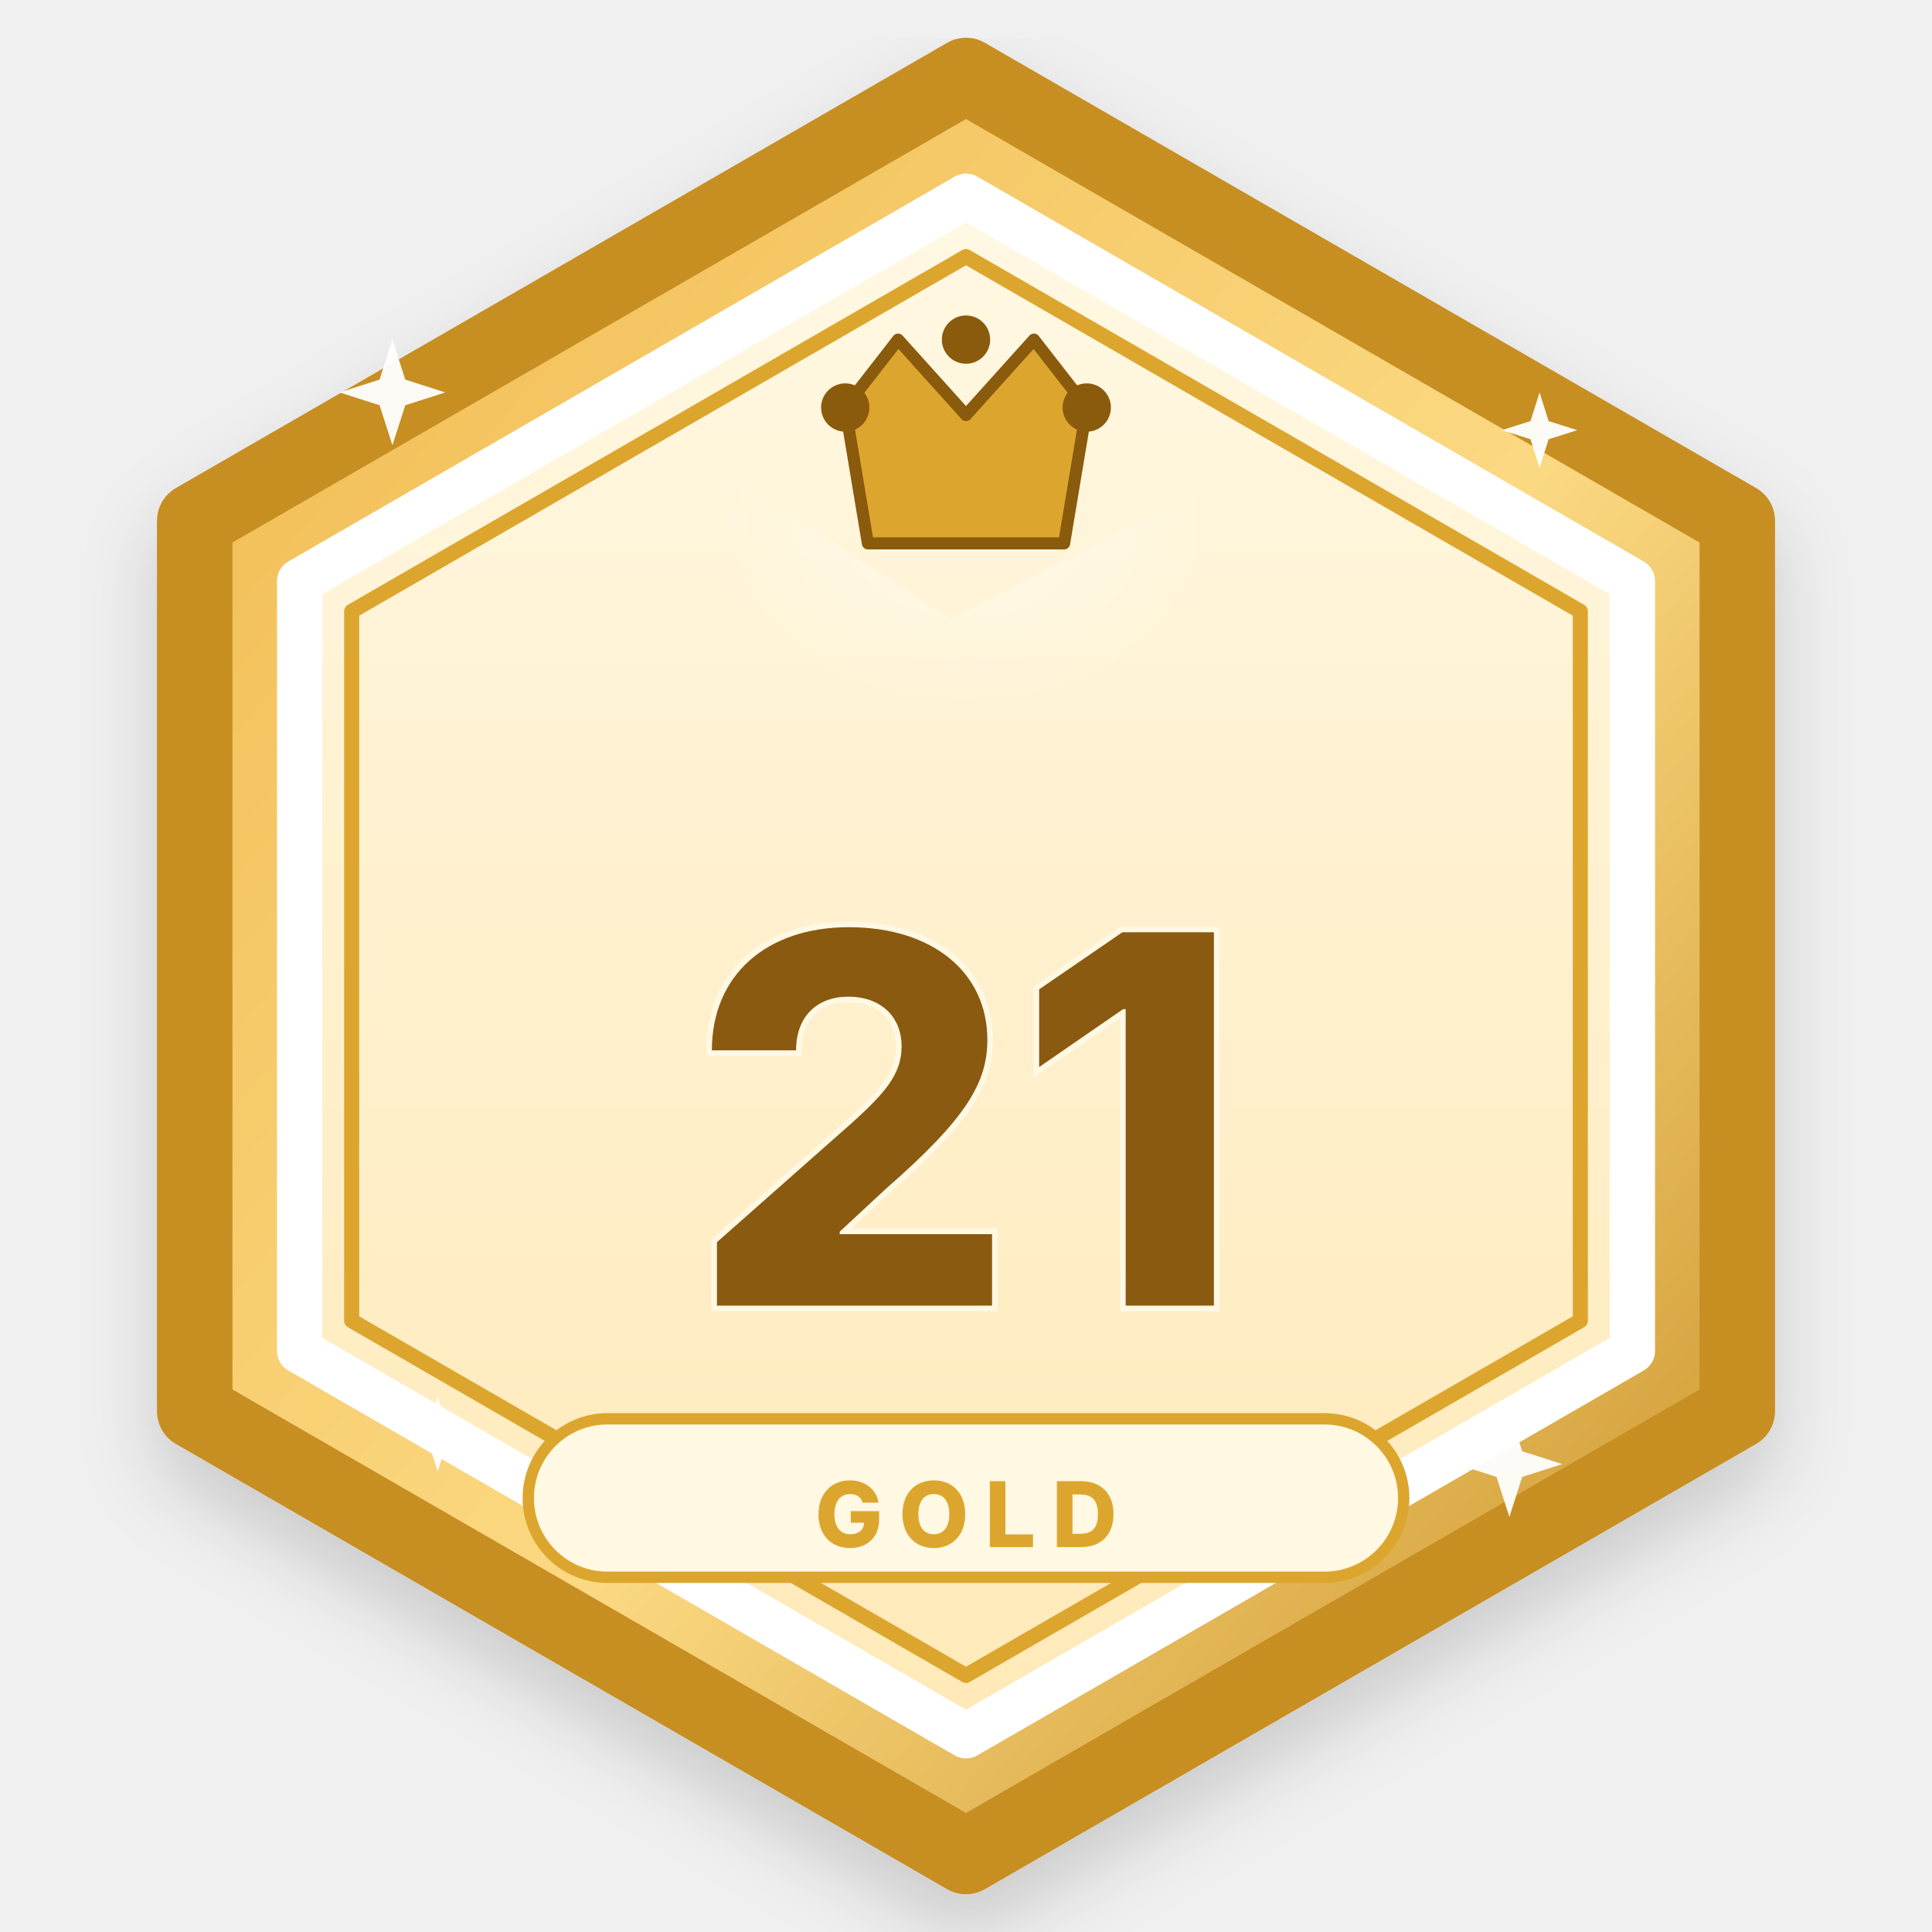
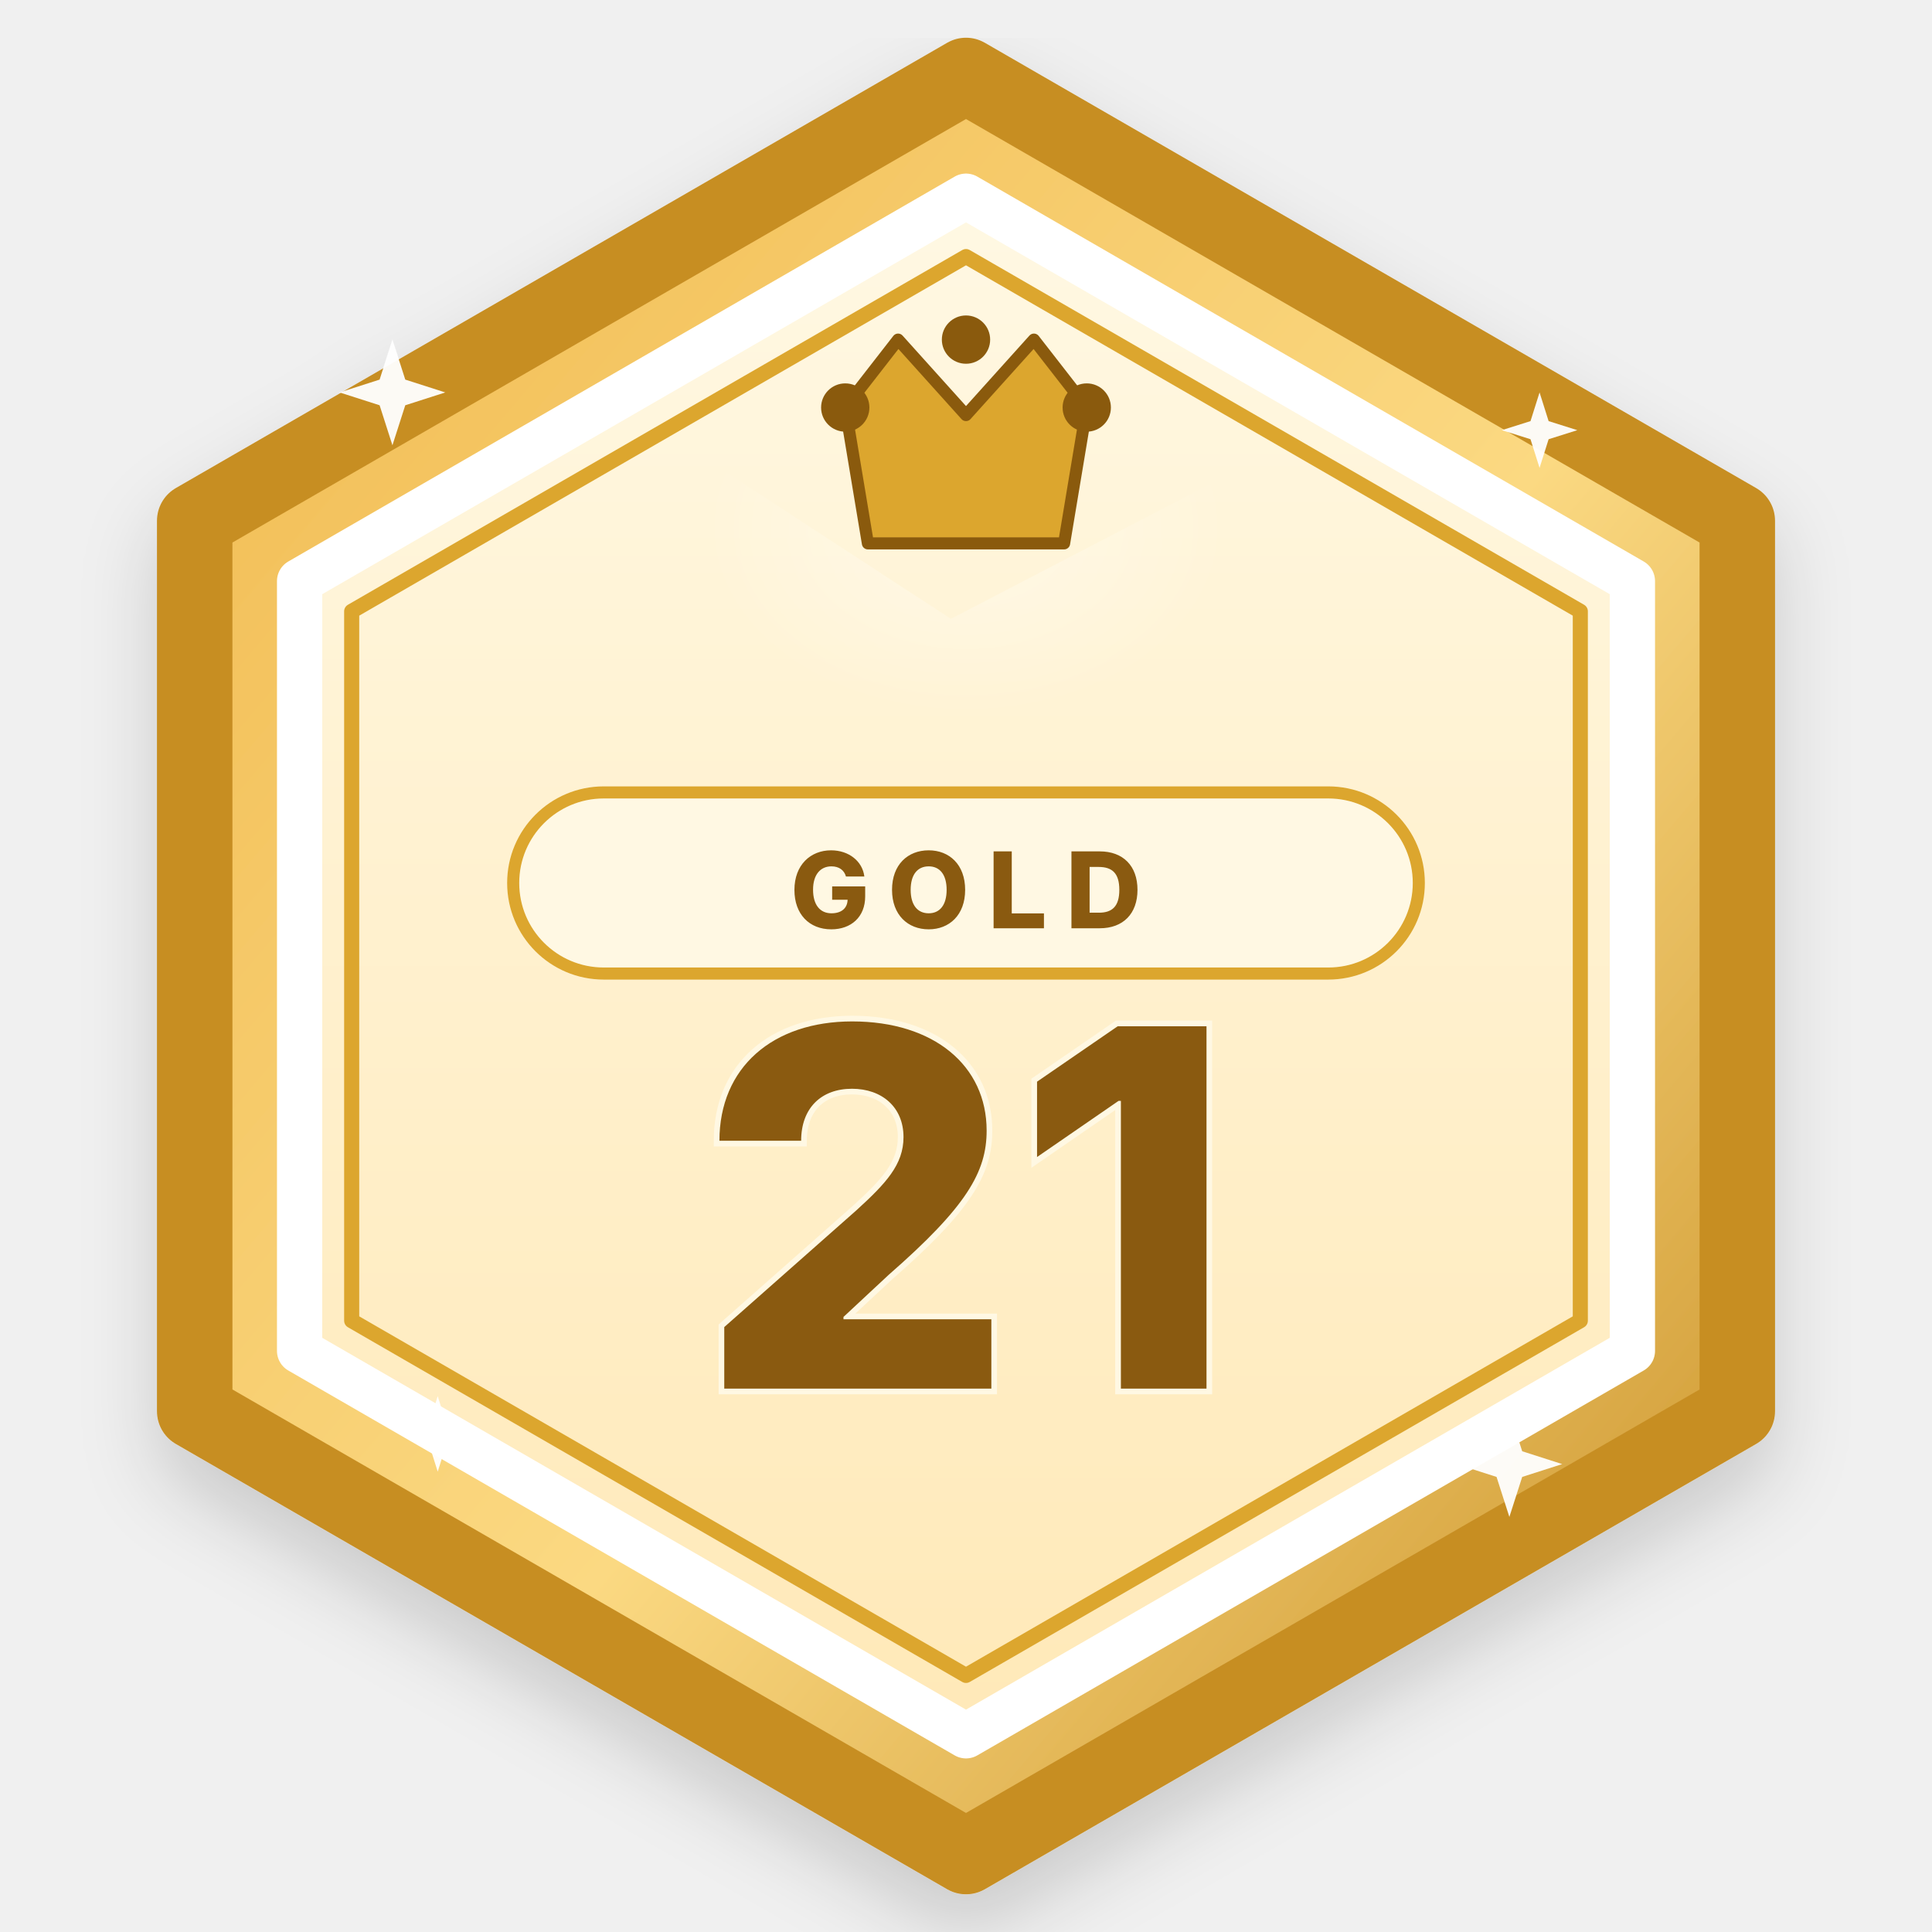
<svg xmlns="http://www.w3.org/2000/svg" viewBox="0 0 256 256" width="256" height="256" role="img" aria-label="Level 21 badge">
  <defs>
    <linearGradient id="o" x1="0%" y1="0%" x2="100%" y2="100%">
      <stop offset="0%" stop-color="#f0b94e" />
      <stop offset="55%" stop-color="#fbd982" />
      <stop offset="100%" stop-color="#c78e24" />
    </linearGradient>
    <linearGradient id="i" x1="0%" y1="0%" x2="0%" y2="100%">
      <stop offset="0%" stop-color="#fff8e3" />
      <stop offset="100%" stop-color="#ffe9b8" />
    </linearGradient>
    <radialGradient id="sheen" cx="50%" cy="26%" r="36%">
      <stop offset="0%" stop-color="#ffffff" stop-opacity="0.85" />
      <stop offset="100%" stop-color="#ffffff" stop-opacity="0" />
    </radialGradient>
    <filter id="soft" x="-30%" y="-30%" width="160%" height="160%">
      <feDropShadow dx="0" dy="5" stdDeviation="5" flood-color="#000000" flood-opacity="0.16" />
    </filter>
  </defs>
  <g filter="url(#soft)">
    <polygon points="128.0,10.0 230.2,69.0 230.2,187.0 128.0,246.0 25.8,187.0 25.8,69.0" fill="url(#o)" stroke="#c78e24" stroke-width="10" stroke-linejoin="round" />
    <polygon points="128.0,26.0 216.3,77.0 216.3,179.0 128.0,230.0 39.7,179.0 39.7,77.0" fill="url(#i)" stroke="#ffffff" stroke-width="6" stroke-linejoin="round" />
    <polygon points="128.0,34.0 209.4,81.0 209.4,175.0 128.0,222.0 46.6,175.0 46.6,81.0" fill="none" stroke="#dca62e" stroke-width="2" stroke-linejoin="round" />
-     <path d="M80 52 L126 82 L176 56 L176 121 Q128 98 80 121 Z" fill="url(#sheen)" opacity="0.5" />
+     <path d="M80 52 L126 82 L176 56 L176 121 Q128 98 80 121 Z" fill="url(#sheen)" opacity="0.45" />
    <path d="M112 54 L119 45 L128 55 L137 45 L144 54 L141 72 L115 72 Z" fill="#dca62e" stroke="#8a5a10" stroke-width="1.6" stroke-linejoin="round" />
    <circle cx="112" cy="54" r="3.2" fill="#8a5a10" />
    <circle cx="128" cy="45" r="3.2" fill="#8a5a10" />
    <circle cx="144" cy="54" r="3.2" fill="#8a5a10" />
    <path d="M52.0 45.0 L53.7 50.3 L59.0 52.0 L53.7 53.7 L52.0 59.0 L50.3 53.7 L45.0 52.0 L50.3 50.3 Z" fill="#ffffff" opacity="0.95" />
    <path d="M204.0 52.0 L205.2 55.8 L209.0 57.0 L205.2 58.2 L204.0 62.0 L202.8 58.2 L199.0 57.0 L202.8 55.8 Z" fill="#ffffff" opacity="0.95" />
    <path d="M58.0 185.0 L59.2 188.8 L63.0 190.0 L59.2 191.2 L58.0 195.0 L56.8 191.2 L53.0 190.0 L56.8 188.8 Z" fill="#ffffff" opacity="0.95" />
    <path d="M200.0 187.0 L201.7 192.3 L207.0 194.0 L201.7 195.7 L200.0 201.0 L198.3 195.7 L193.0 194.0 L198.3 192.3 Z" fill="#ffffff" opacity="0.95" />
  </g>
-   <text x="128" y="173" text-anchor="middle" fill="#8a5a10" font-family="Inter, Arial, sans-serif" font-size="68" font-weight="800" stroke="#fff8e3" stroke-width="1.5" paint-order="stroke">21</text>
-   <rect x="70" y="188" width="116" height="21" rx="10.5" fill="#fff8e3" stroke="#dca62e" stroke-width="1.5" />
-   <text x="128" y="205" text-anchor="middle" fill="#dca62e" font-family="Inter, Arial, sans-serif" font-size="12" font-weight="800" letter-spacing="2.1">GOLD</text>
+   <rect x="68" y="105" width="120" height="24" rx="12" fill="#fff8e3" stroke="#dca62e" stroke-width="1.6" />
+   <text x="128" y="123" text-anchor="middle" fill="#8a5a10" font-family="Inter, Arial, sans-serif" font-size="14" font-weight="800" letter-spacing="2.4">GOLD</text>
+   <text x="128" y="184" text-anchor="middle" fill="#8a5a10" font-family="Inter, Arial, sans-serif" font-size="66" font-weight="800" stroke="#fff8e3" stroke-width="1.5" paint-order="stroke">21</text>
</svg>
